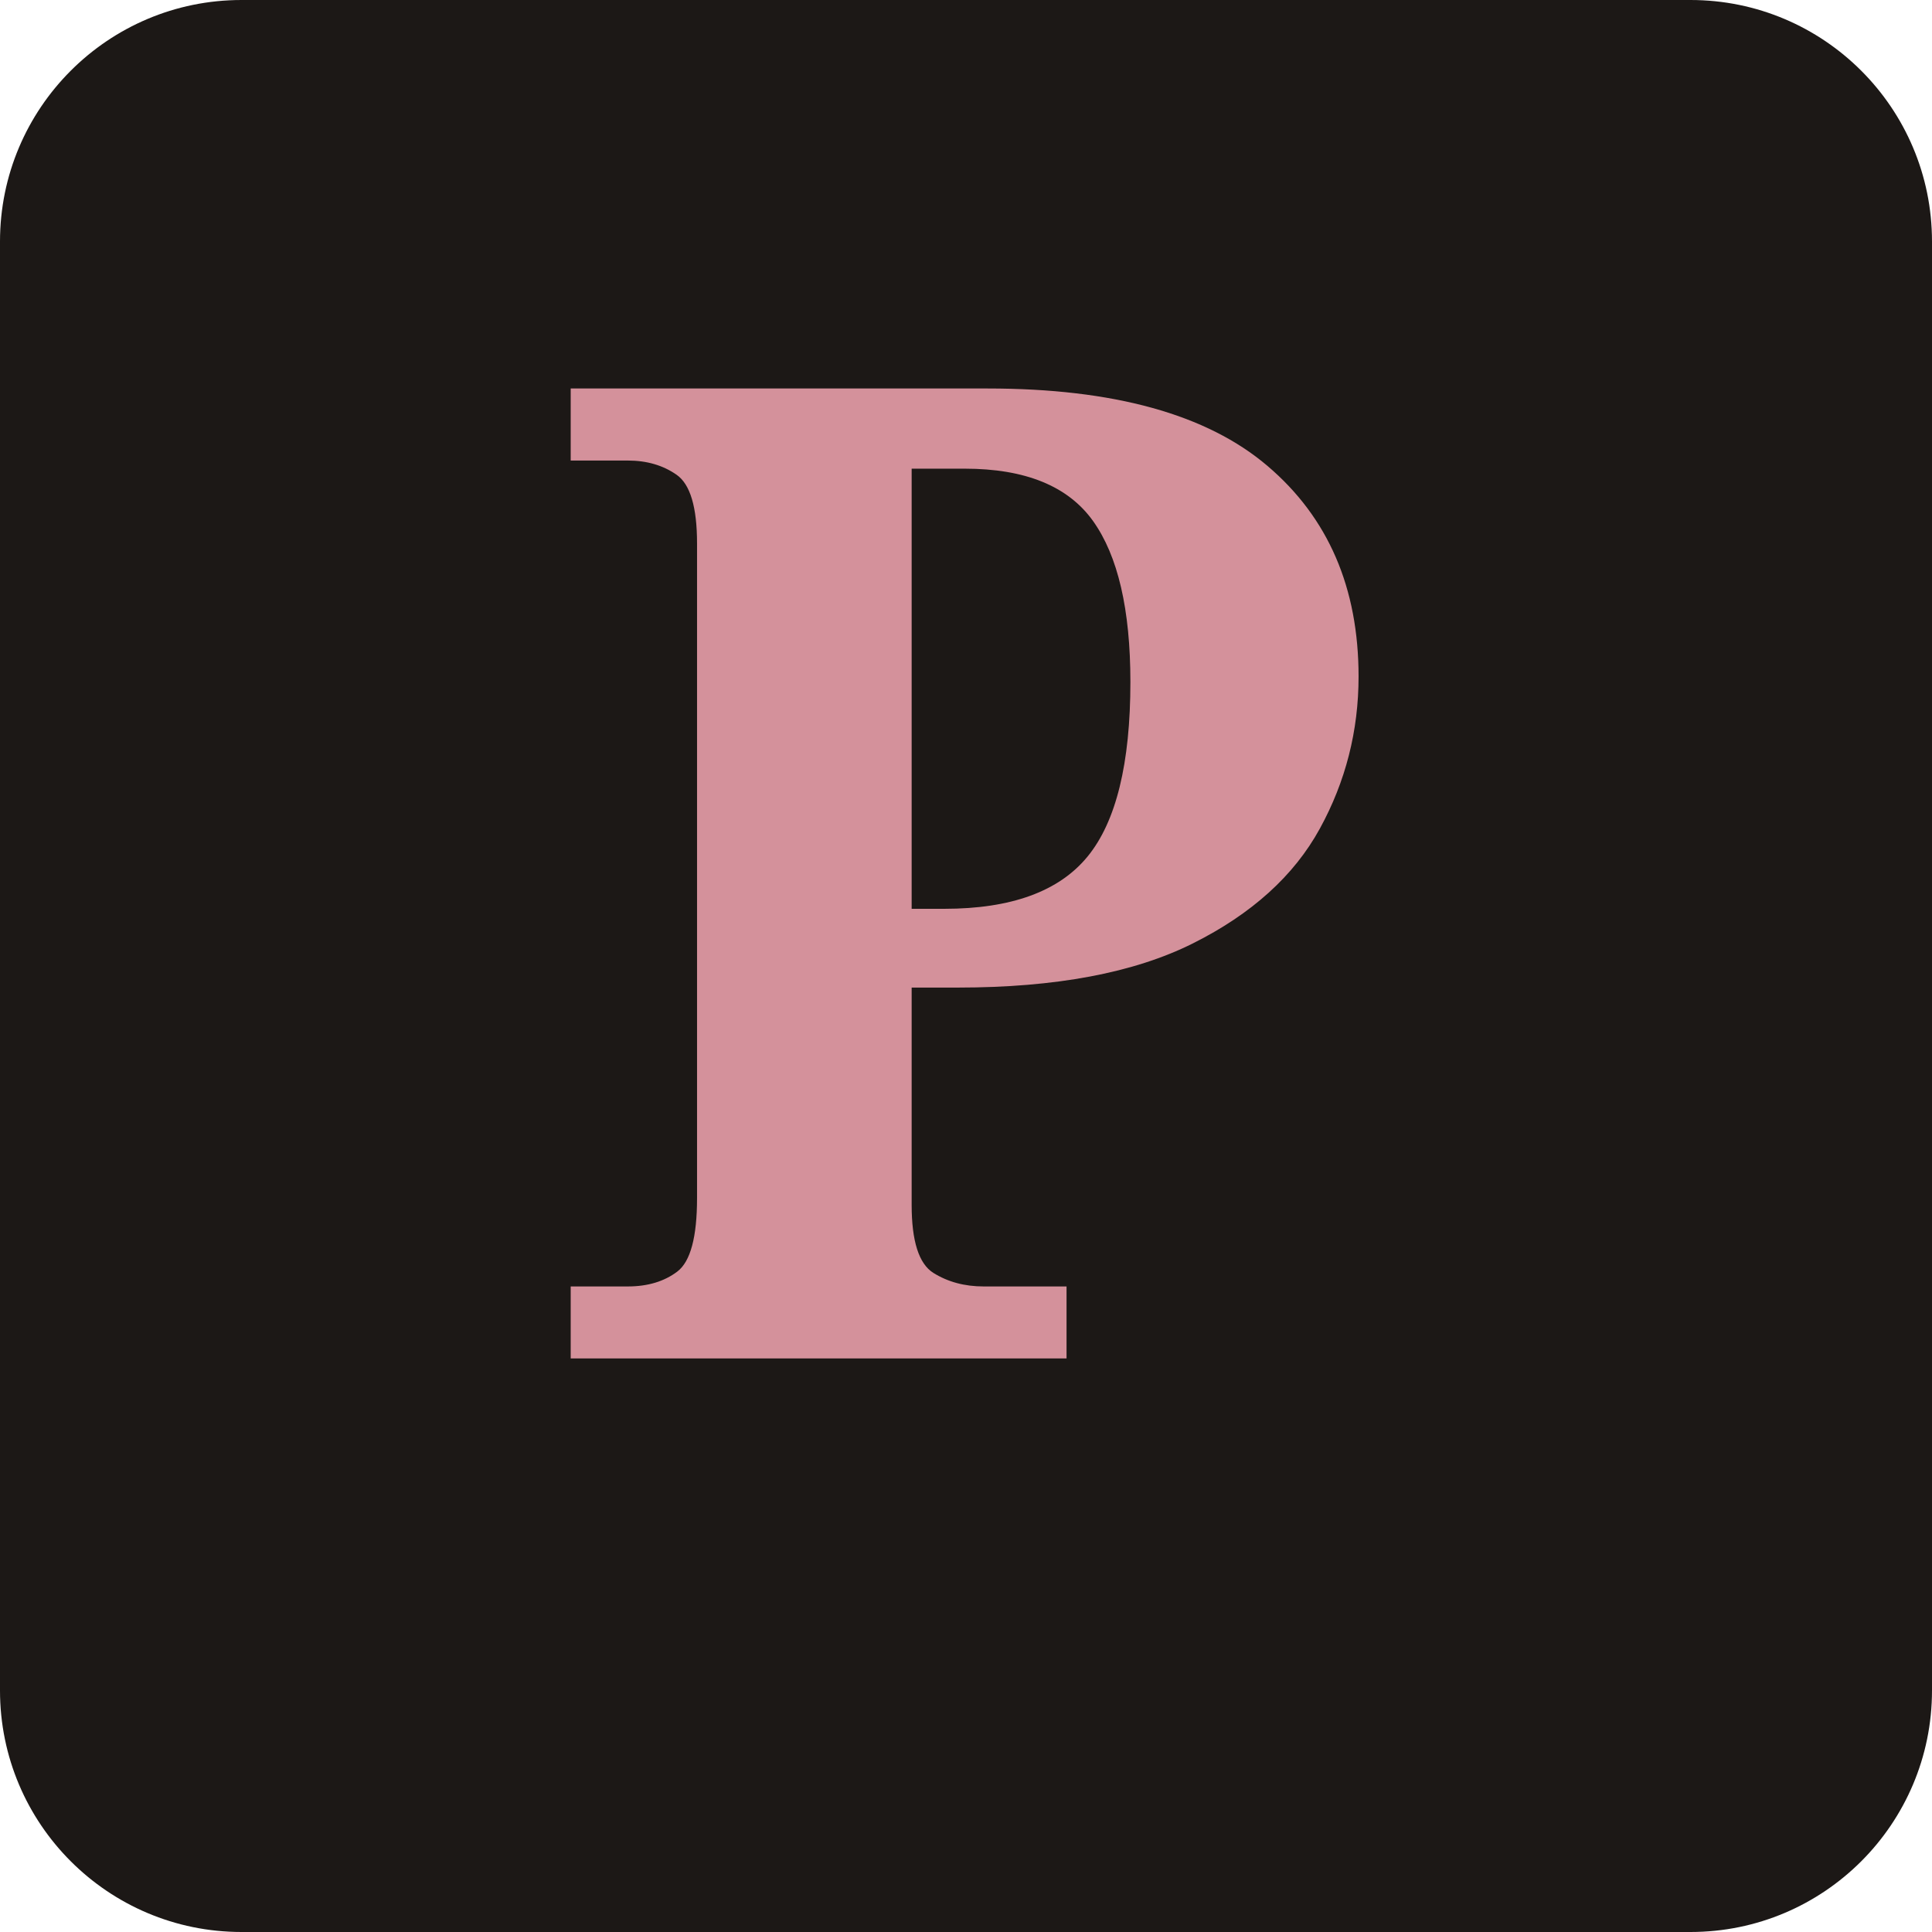
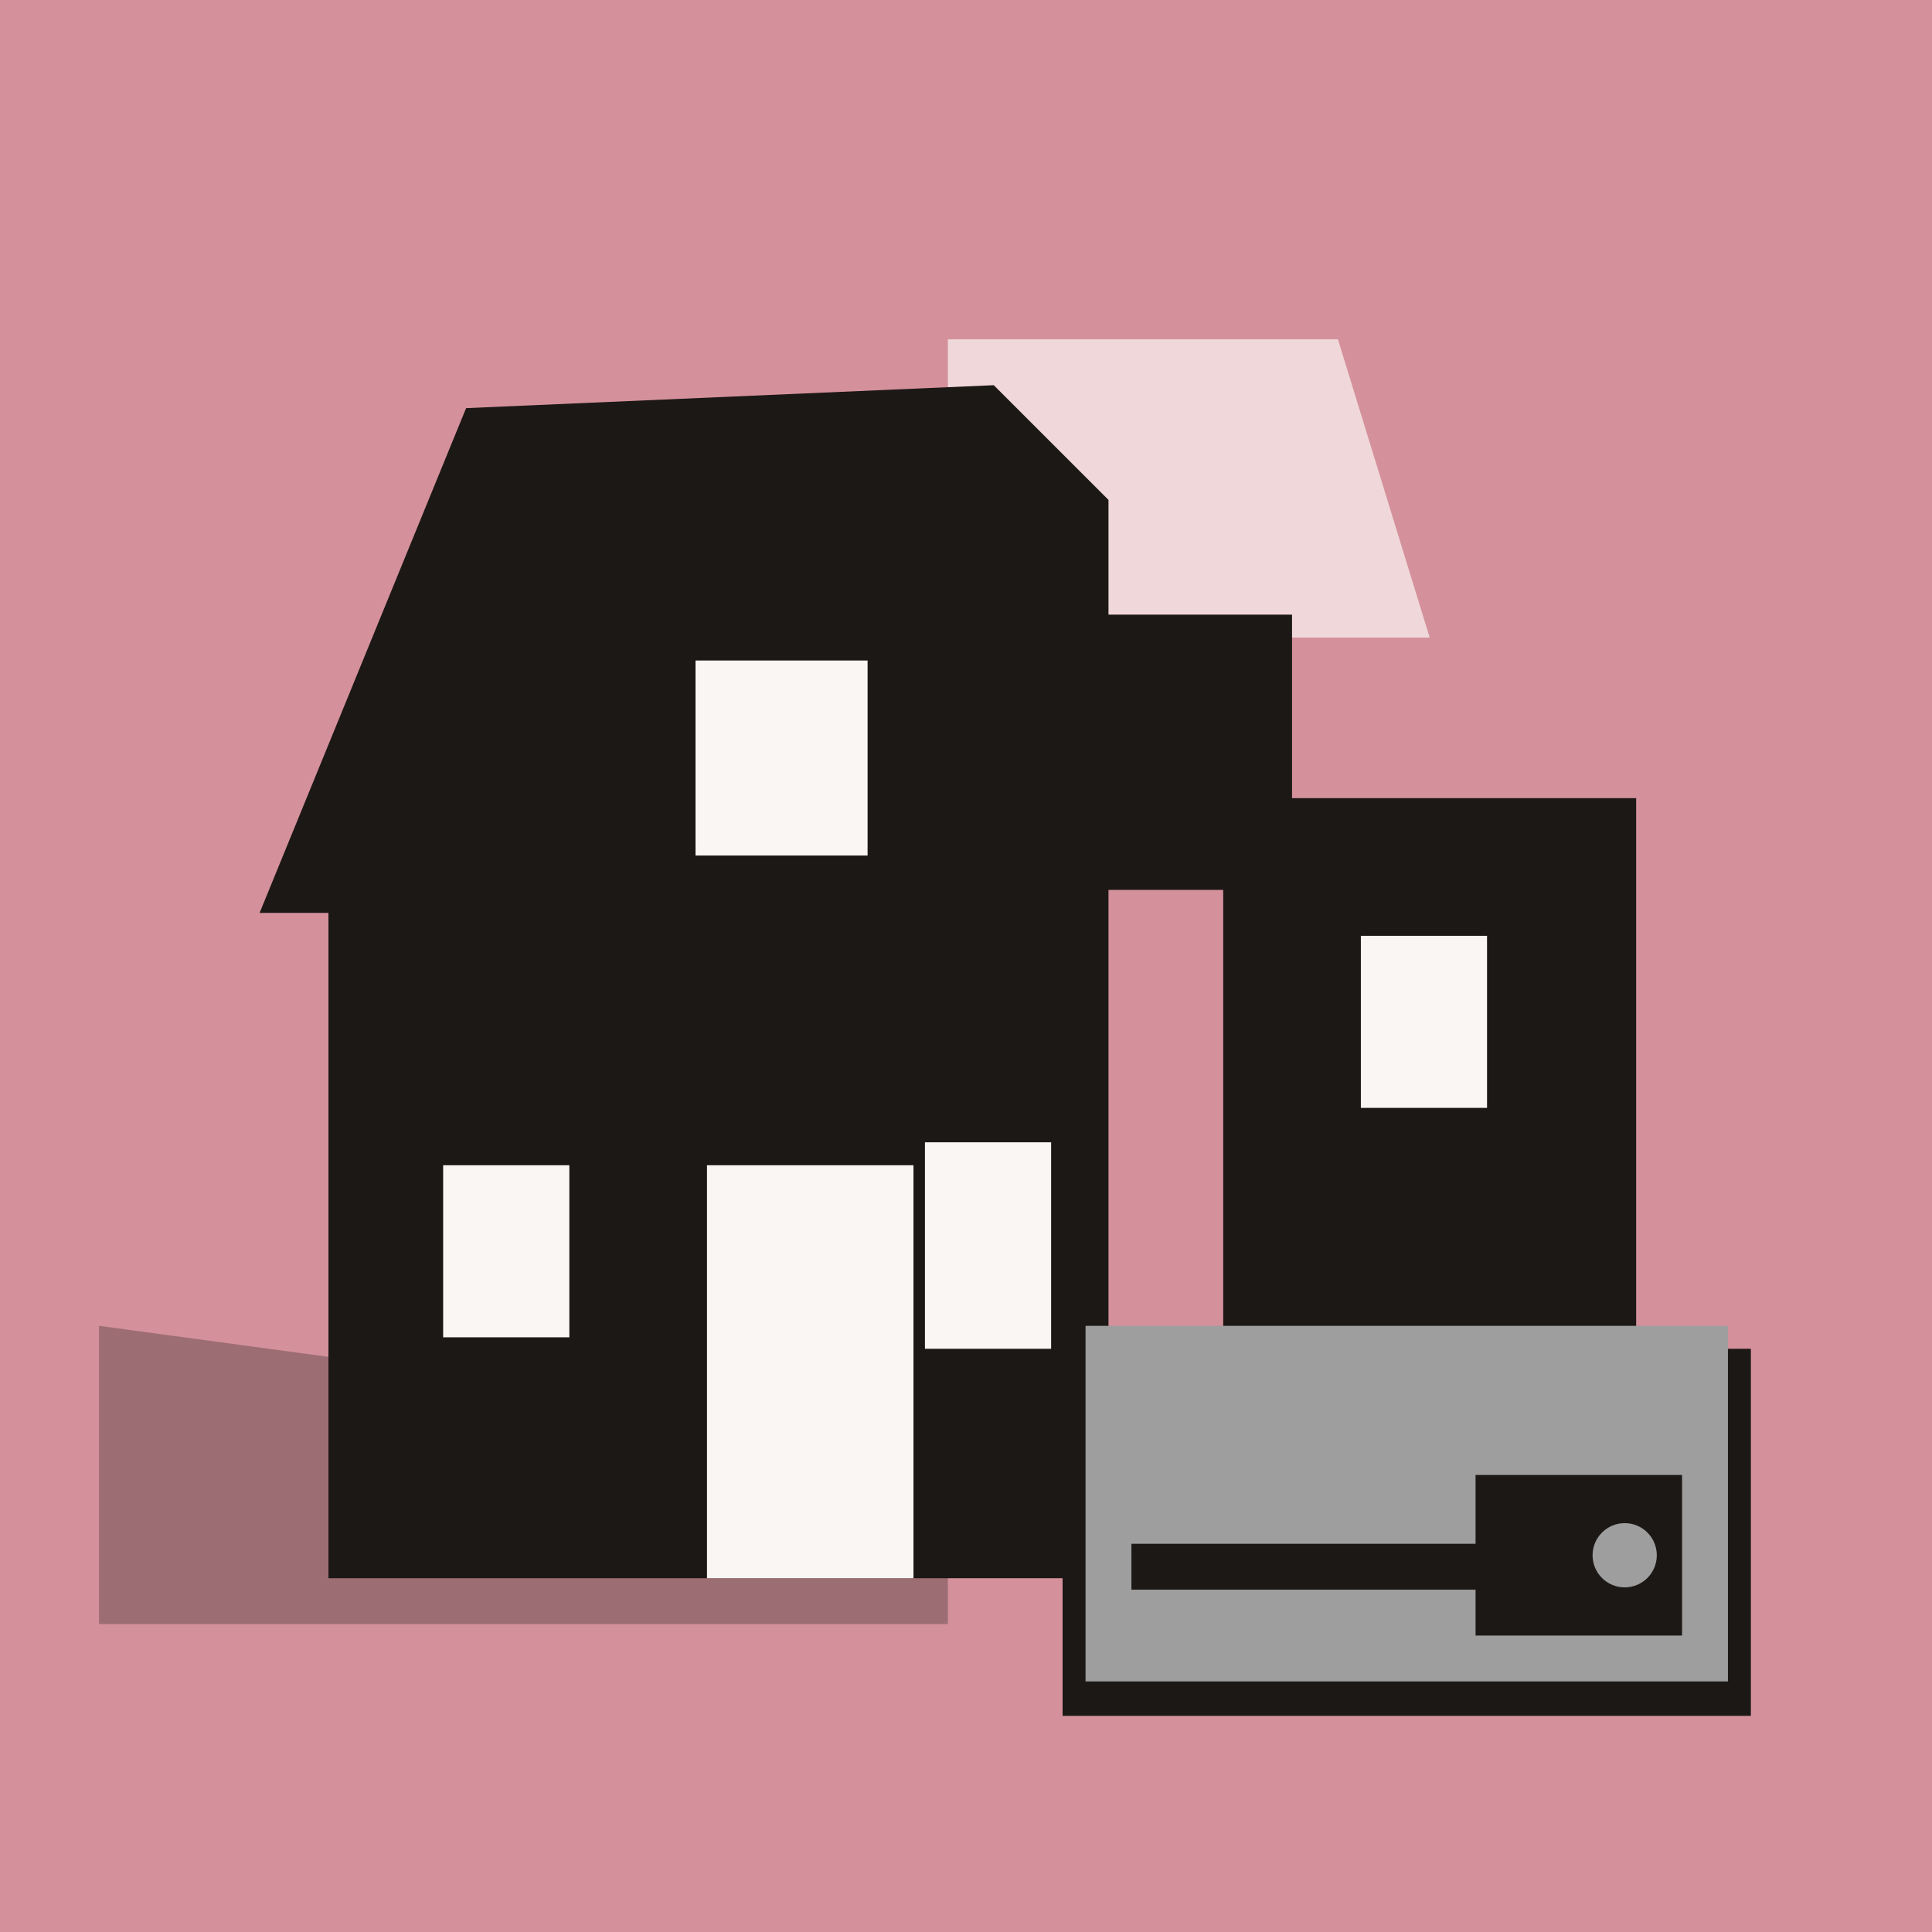
- <svg xmlns="http://www.w3.org/2000/svg" viewBox="0 0 512 512">
-   <rect width="512" height="512" rx="64" fill="#1C1816" />
-   <text x="256" y="360" font-family="Georgia, serif" font-size="360" font-weight="bold" fill="#D4919B" text-anchor="middle">P</text>
+ <svg xmlns="http://www.w3.org/2000/svg" width="800" height="800" viewBox="0 0 800 800">
+   <rect width="800" height="800" fill="#D4919B" />
+   <g transform="translate(60, 150) scale(0.95)">
+     <path d="M350 -10 L520 -10 L560 120 L350 120 Z" fill="#F0D8DA" />
+     <path d="M-20 420 L-20 550 L350 550 L350 470 Z" fill="#1C1816" opacity="0.3" />
+     <path d="M140 20 L50 240 L80 240 L80 530 L420 530 L420 230 L500 230 L500 110 L420 110 L420 60 L370 10 Z" fill="#1C1816" />
+     <rect x="130" y="350" width="55" height="75" fill="#F9F6F4" />
+     <rect x="340" y="340" width="55" height="90" fill="#F9F6F4" />
+     <rect x="240" y="130" width="75" height="85" fill="#F9F6F4" />
+     <rect x="245" y="350" width="90" height="180" fill="#F9F6F4" />
+     <path d="M470 190 L650 190 L650 430 L470 430 Z" fill="#1C1816" />
+     <rect x="530" y="250" width="55" height="75" fill="#F9F6F4" />
+     <g transform="translate(400, 430)">
+       <rect x="0" y="0" width="300" height="160" fill="#1C1816" />
+       <rect x="10" y="-10" width="280" height="155" fill="#9E9E9E" />
+       <path d="M30 85 L180 85 L180 55 L270 55 L270 125 L180 125 L180 105 L30 105 Z" fill="#1C1816" />
+       <circle cx="245" cy="90" r="14" fill="#9E9E9E" />
+     </g>
+   </g>
</svg>
